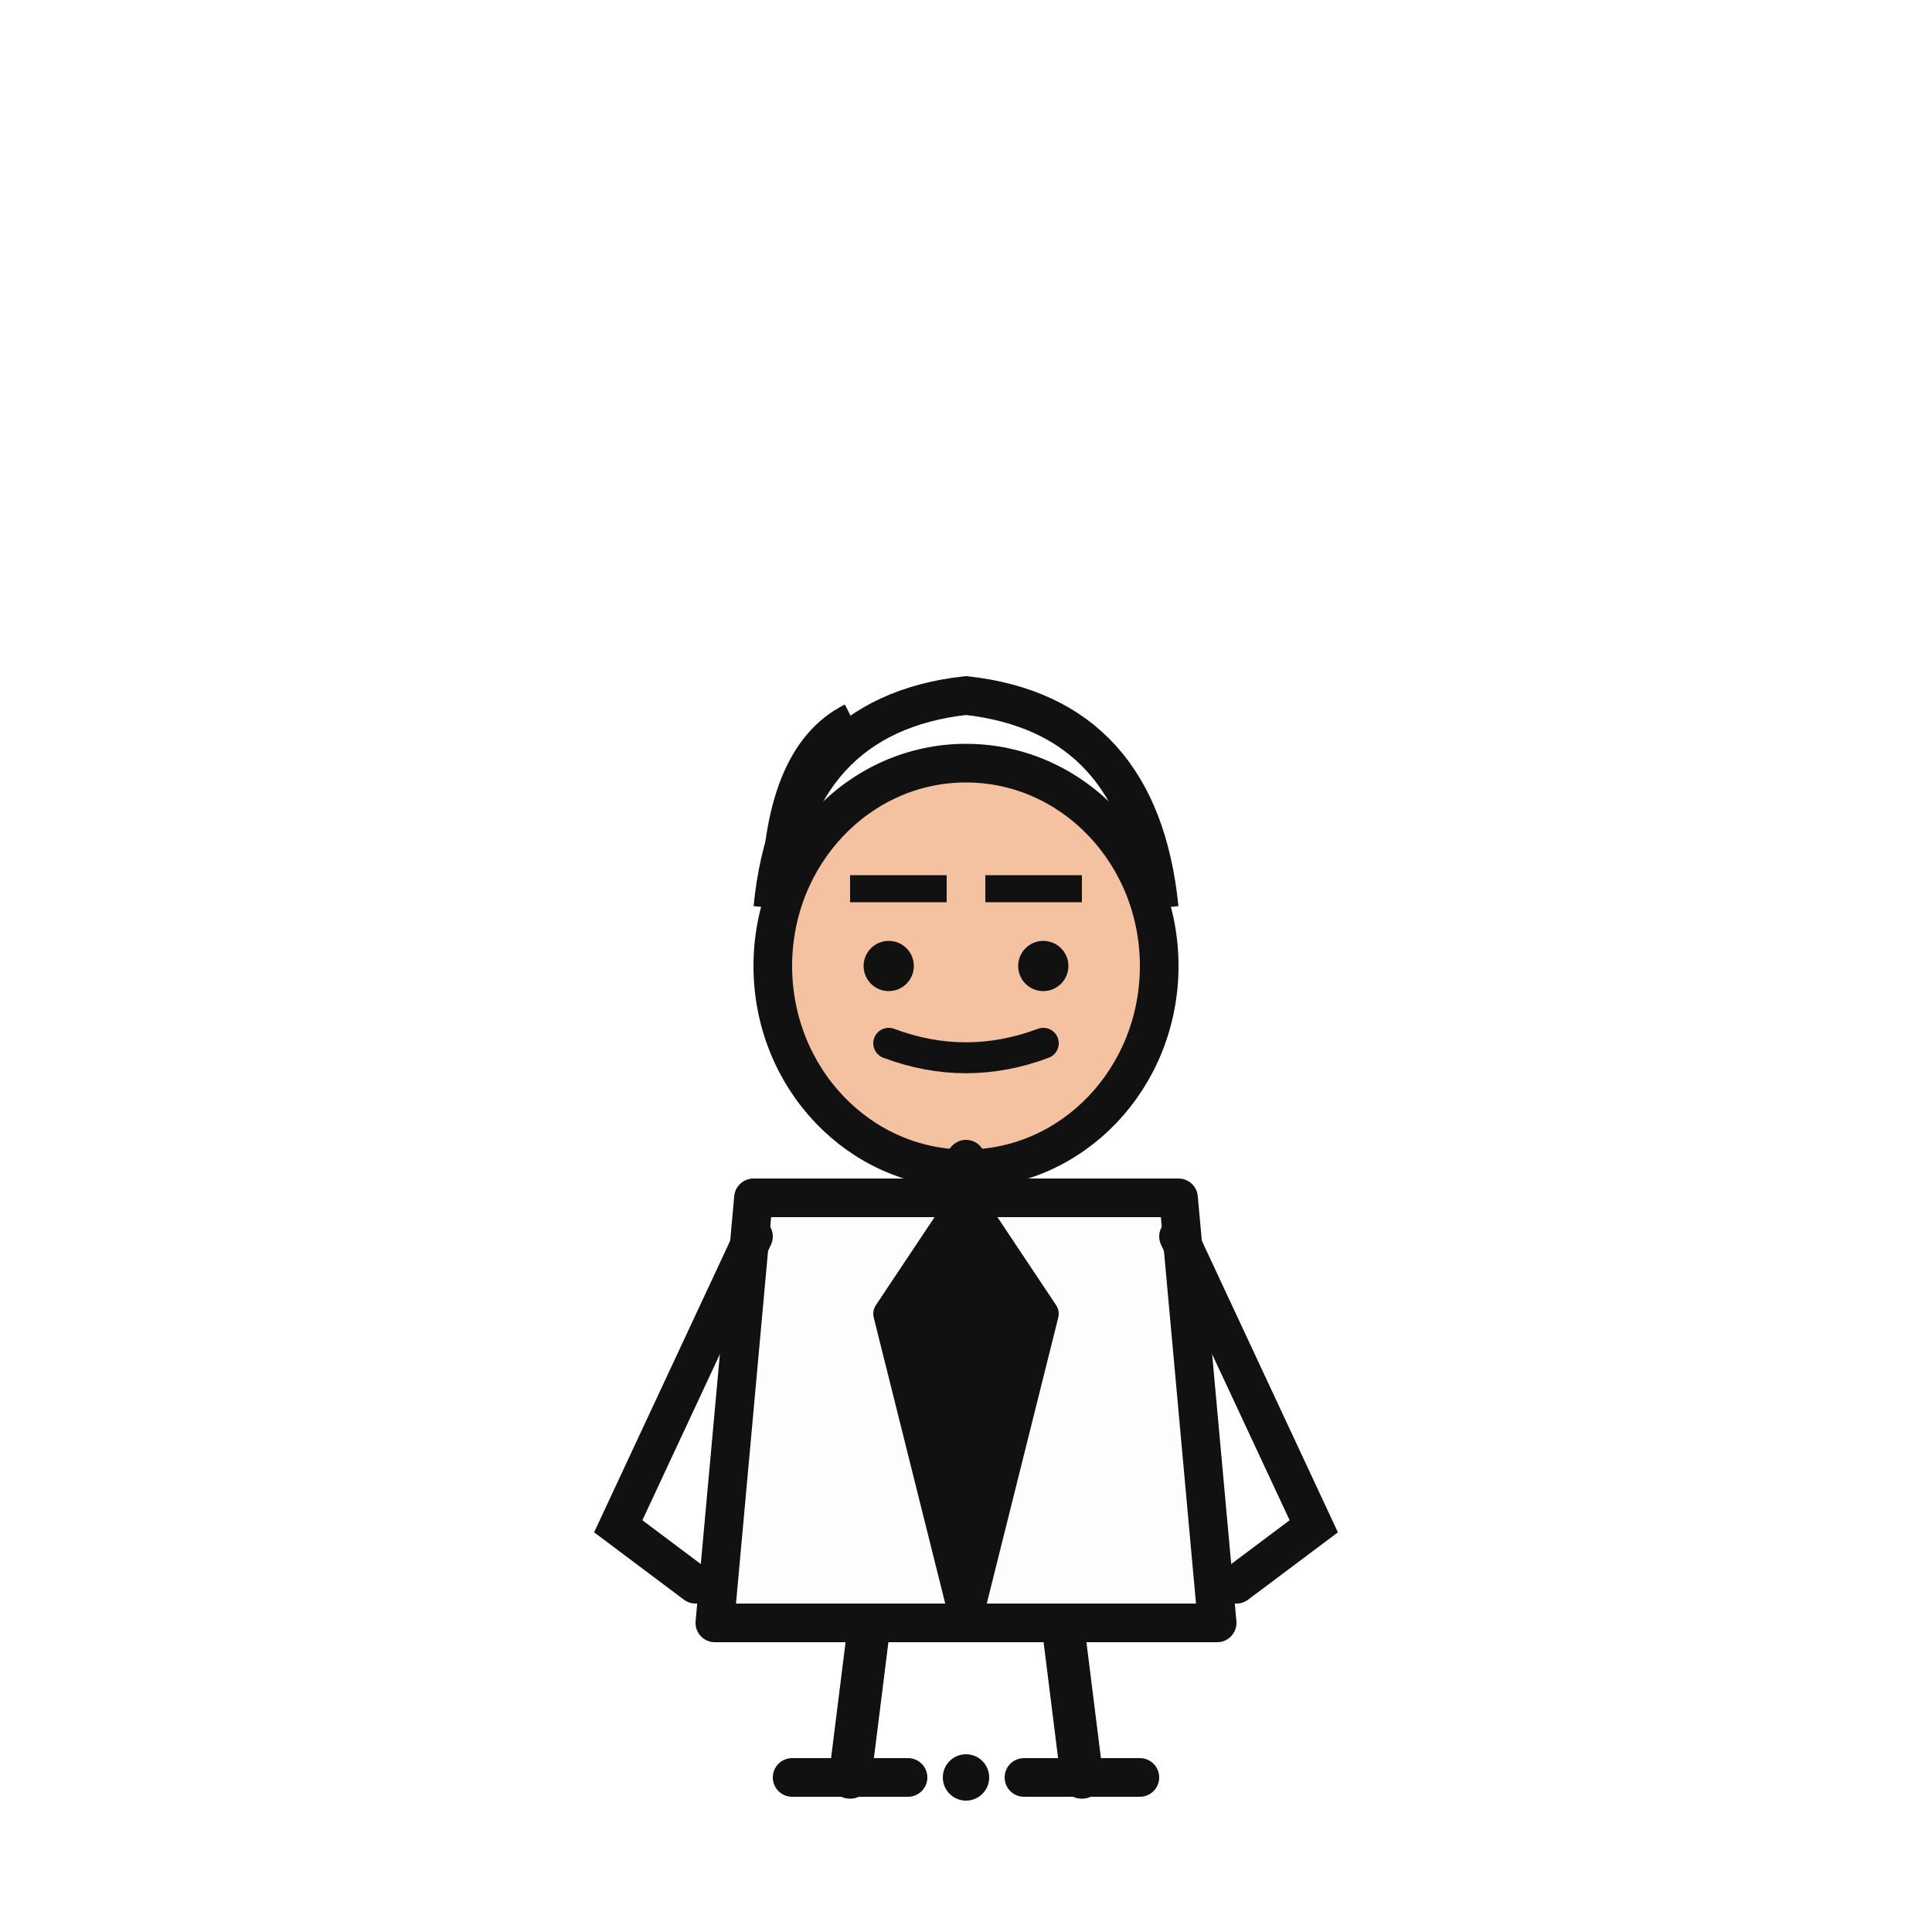
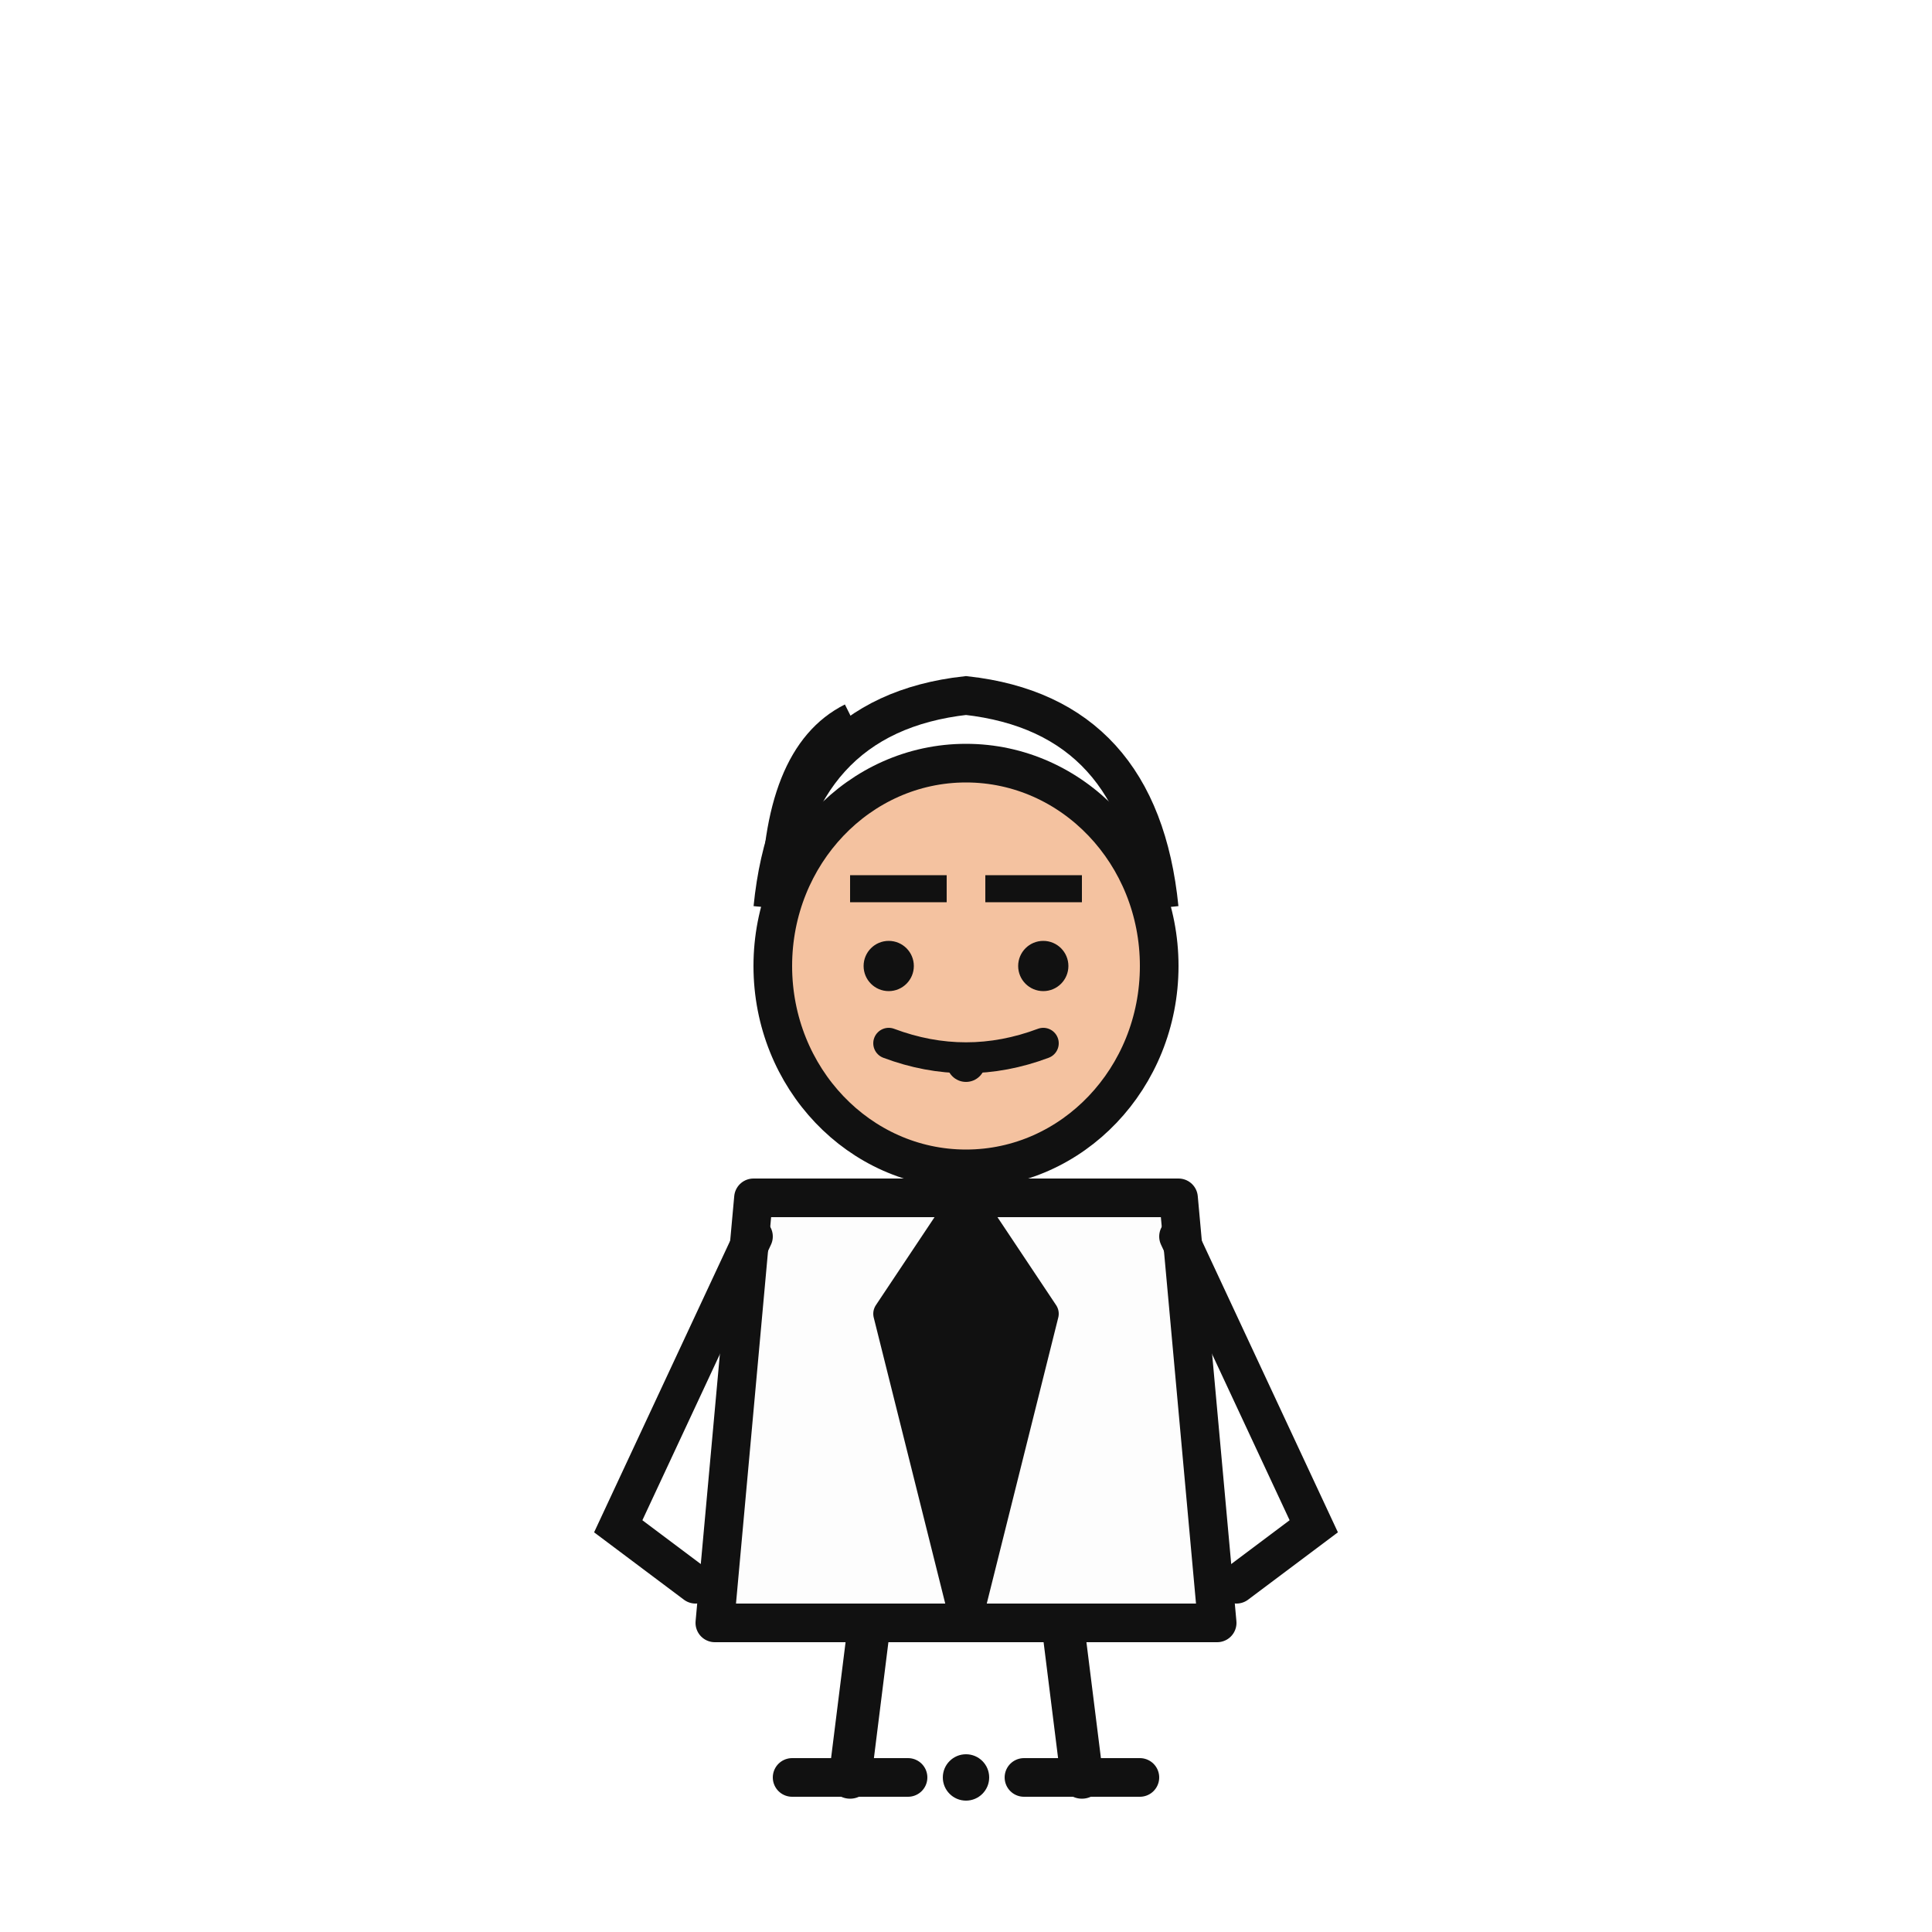
<svg xmlns="http://www.w3.org/2000/svg" viewBox="0 0 100 100" width="100" height="100">
  <path d="M 45 84 L 44 92" fill="none" stroke="#111" stroke-width="2.2" stroke-linecap="round" />
  <path d="M 55 84 L 56 92" fill="none" stroke="#111" stroke-width="2.2" stroke-linecap="round" />
  <path d="M 41 92 L 47 92" fill="none" stroke="#111" stroke-width="2" stroke-linecap="round" />
  <path d="M 53 92 L 59 92" fill="none" stroke="#111" stroke-width="2" stroke-linecap="round" />
  <path d="M 39 62 L 37 84 L 63 84 L 61 62 Z" fill="#fdfdfd" stroke="#111" stroke-width="2" stroke-linejoin="round" />
  <path d="M 50 62 L 46 68 L 50 84 L 54 68 Z" fill="#111" stroke="#111" stroke-width="1.6" stroke-linejoin="round" />
  <path d="M 39 64 L 32 79 L 36 82" fill="none" stroke="#111" stroke-width="2" stroke-linecap="round" />
  <path d="M 61 64 L 68 79 L 64 82" fill="none" stroke="#111" stroke-width="2" stroke-linecap="round" />
  <line x1="50" y1="62" x2="50" y2="58" stroke="#111" stroke-width="2" />
  <ellipse cx="50" cy="50" rx="10" ry="10.5" fill="#f4c2a0" stroke="#111" stroke-width="2" />
  <path d="M 40 47 Q 41 37 50 36 Q 59 37 60 47" fill="none" stroke="#111" stroke-width="2" />
  <path d="M 40 47 Q 40 39 44 37" fill="none" stroke="#111" stroke-width="1.2" />
  <line x1="44" y1="46" x2="49" y2="46" stroke="#111" stroke-width="1.4" />
  <line x1="51" y1="46" x2="56" y2="46" stroke="#111" stroke-width="1.4" />
  <circle cx="46" cy="50" r="1.3" fill="#111" />
  <circle cx="54" cy="50" r="1.3" fill="#111" />
  <path d="M 46 54 Q 50 55.5 54 54" fill="none" stroke="#111" stroke-width="1.6" stroke-linecap="round" />
  <g id="anchor-feet" data-x="50" data-y="92" transform="translate(50 92)">
    <circle cx="0" cy="0" r="1.2" fill="#111" />
  </g>
-   <g id="anchor-mouth" data-x="50" data-y="60" transform="translate(50 60)">
+   <g id="anchor-mouth" data-x="50" data-y="55" transform="translate(50 55)">
    <circle cx="0" cy="0" r="1" fill="#111" />
  </g>
</svg>
